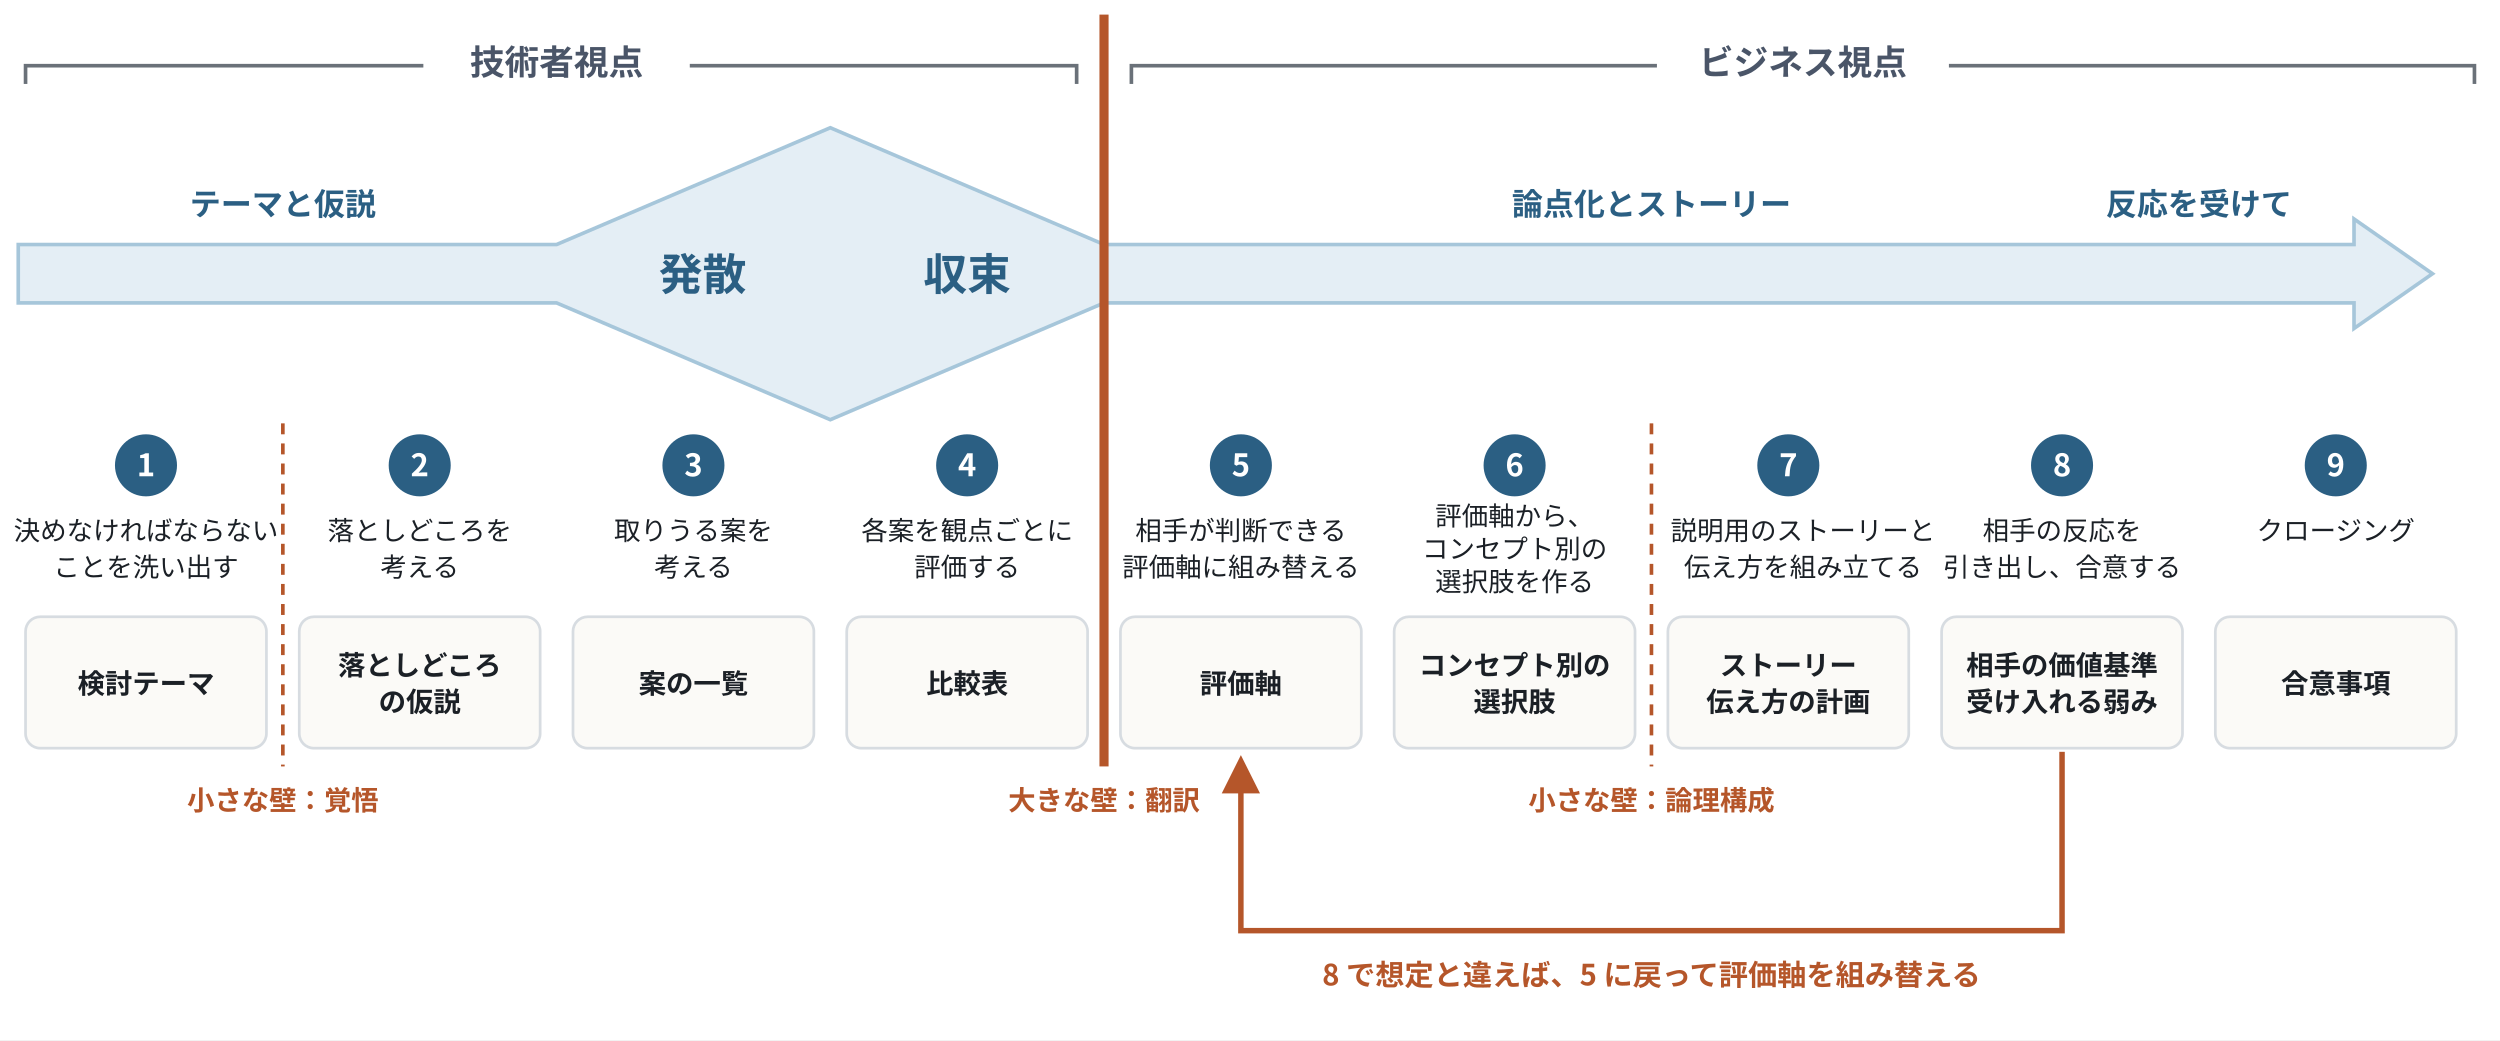
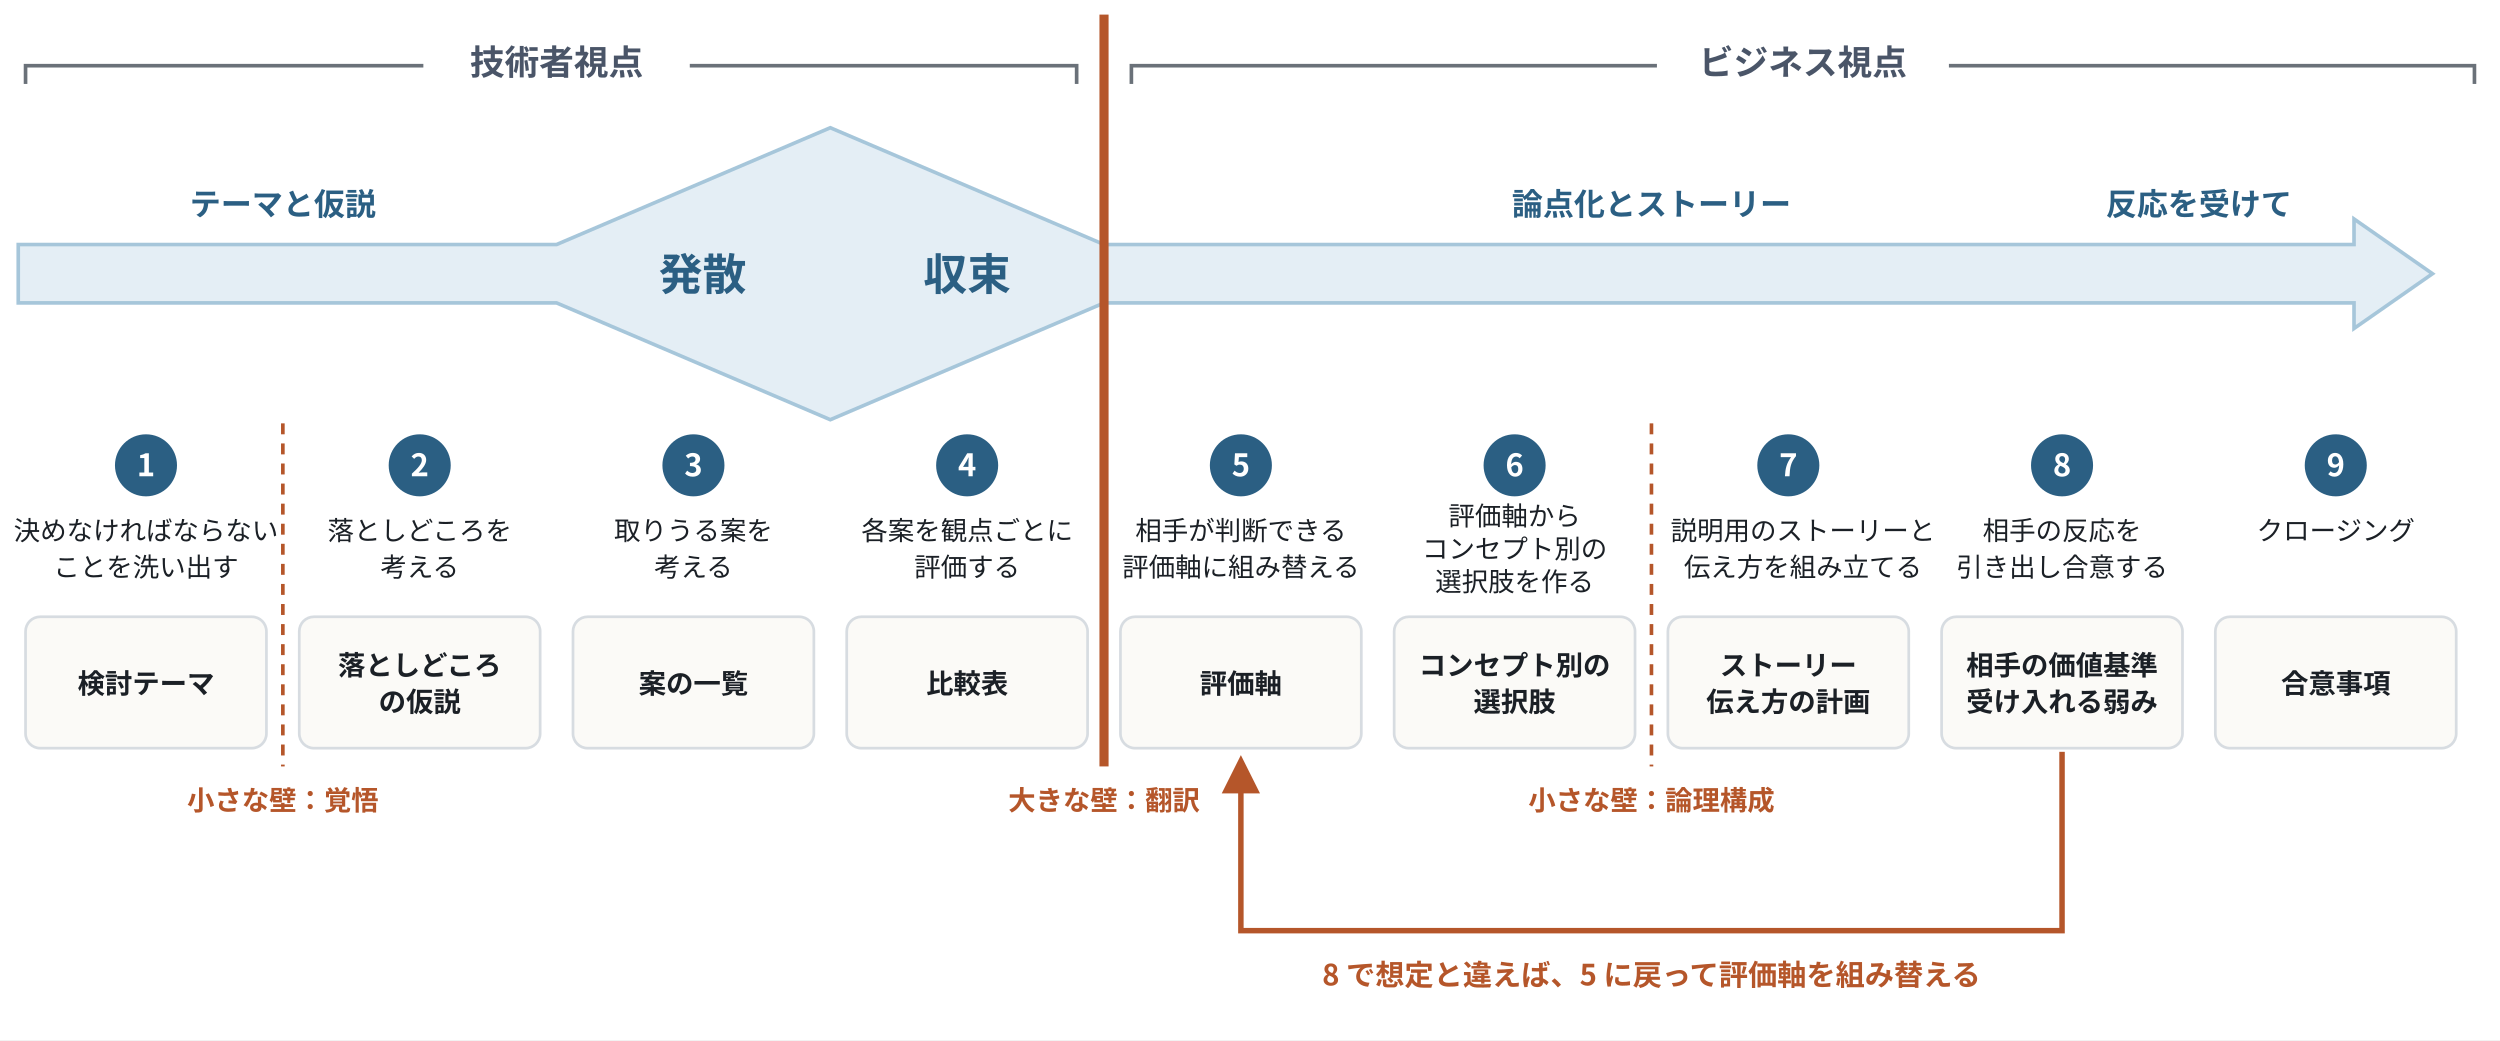
<svg xmlns="http://www.w3.org/2000/svg" viewBox="0 0 1370 570" width="1370" height="570" font-family="Noto Sans CJK JP, sans-serif">
  <defs>
    <marker id="ao" viewBox="0 0 10 10" refX="8" refY="5" markerWidth="7" markerHeight="7" orient="auto-start-reverse">
      <path d="M0,0 L10,5 L0,10 z" fill="#b5562a" />
    </marker>
  </defs>
  <rect width="1370" height="570" fill="#ffffff" />
  <g stroke="#6a7179" stroke-width="2" fill="none">
    <path d="M14,46 V36 H590 V46" />
    <path d="M620,46 V36 H1356 V46" />
  </g>
  <g font-size="19" font-weight="700" fill="#4a5568" text-anchor="middle">
    <rect x="232" y="18" width="146" height="30" fill="#ffffff" />
    <text x="305" y="41">技術者視点</text>
    <rect x="908" y="18" width="160" height="30" fill="#ffffff" />
    <text x="988" y="41">ビジネス視点</text>
  </g>
  <polygon points="10,134 305,134 455,70 605,134 1290,134 1290,120 1333,150 1290,180 1290,166 605,166 455,230 305,166 10,166" fill="#e4eef5" stroke="#a6c6da" stroke-width="2" />
  <text x="385" y="159" font-size="24" font-weight="700" fill="#2b5f83" text-anchor="middle">発散</text>
  <text x="530" y="159" font-size="24" font-weight="700" fill="#2b5f83" text-anchor="middle">収束</text>
  <g font-size="17" font-weight="700" fill="#2b5f83" text-anchor="middle">
    <text x="155" y="118">テーマと仮説</text>
    <text x="905" y="118">論点化とストーリー</text>
    <text x="1205" y="118">反応を受けて</text>
  </g>
  <line x1="605" y1="8" x2="605" y2="420" stroke="#b5562a" stroke-width="5" />
  <line x1="155" y1="232" x2="155" y2="420" stroke="#b5562a" stroke-width="2" stroke-dasharray="6 5" />
  <line x1="905" y1="232" x2="905" y2="420" stroke="#b5562a" stroke-width="2" stroke-dasharray="6 5" />
  <g font-size="15" font-weight="700" fill="#b5562a" text-anchor="middle">
    <text x="155" y="444">小さな壁：覚悟</text>
    <text x="605" y="444">大きな壁：翻訳</text>
    <text x="905" y="444">小さな壁：論理構成</text>
  </g>
  <g font-size="17" font-weight="700" fill="#ffffff" text-anchor="middle">
    <circle cx="80" cy="255" r="17" fill="#2b5f83" />
    <text x="80" y="261">1</text>
    <circle cx="230" cy="255" r="17" fill="#2b5f83" />
    <text x="230" y="261">2</text>
    <circle cx="380" cy="255" r="17" fill="#2b5f83" />
    <text x="380" y="261">3</text>
    <circle cx="530" cy="255" r="17" fill="#2b5f83" />
    <text x="530" y="261">4</text>
    <circle cx="680" cy="255" r="17" fill="#2b5f83" />
    <text x="680" y="261">5</text>
    <circle cx="830" cy="255" r="17" fill="#2b5f83" />
    <text x="830" y="261">6</text>
    <circle cx="980" cy="255" r="17" fill="#2b5f83" />
    <text x="980" y="261">7</text>
    <circle cx="1130" cy="255" r="17" fill="#2b5f83" />
    <text x="1130" y="261">8</text>
    <circle cx="1280" cy="255" r="17" fill="#2b5f83" />
    <text x="1280" y="261">9</text>
  </g>
  <g font-size="14.5" fill="#1b2026" text-anchor="middle">
    <text x="80" y="296">決めなければならない</text>
    <text x="80" y="316">ことを洗い出す</text>
    <text x="230" y="296">落としどころを</text>
    <text x="230" y="316">考える</text>
    <text x="380" y="296">取りうる案を</text>
    <text x="380" y="316">考える</text>
    <text x="530" y="296">各案を観点ごとに</text>
    <text x="530" y="316">評価する</text>
    <text x="680" y="296">相手が判断できる</text>
    <text x="680" y="316">評価軸に組み替える</text>
-     <text x="830" y="288">評価軸から、</text>
+     <text x="830" y="288">評価軸から</text>
    <text x="830" y="306">コンセプト別の</text>
    <text x="830" y="324">選択肢を作る</text>
    <text x="988" y="296">説明用のストーリーと</text>
    <text x="988" y="316">伝え方を組み立てる</text>
    <text x="1130" y="296">相手の反応を</text>
-     <text x="1130" y="316">引き出し、合意する</text>
+     <text x="1130" y="316">引き出し合意する</text>
    <text x="1280" y="296">クロージング</text>
  </g>
  <g fill="#fbfaf7" stroke="#d7dce1" stroke-width="1.5">
    <rect x="14" y="338" width="132" height="72" rx="8" />
    <rect x="164" y="338" width="132" height="72" rx="8" />
    <rect x="314" y="338" width="132" height="72" rx="8" />
    <rect x="464" y="338" width="132" height="72" rx="8" />
    <rect x="614" y="338" width="132" height="72" rx="8" />
    <rect x="764" y="338" width="132" height="72" rx="8" />
    <rect x="914" y="338" width="132" height="72" rx="8" />
    <rect x="1064" y="338" width="132" height="72" rx="8" />
    <rect x="1214" y="338" width="132" height="72" rx="8" />
  </g>
  <g font-size="15" font-weight="700" fill="#1b2026" text-anchor="middle">
    <text x="80" y="380">検討テーマ</text>
    <text x="230" y="370">落としどころ</text>
    <text x="230" y="390">の仮説</text>
    <text x="380" y="380">案の一覧</text>
    <text x="530" y="380">比較表</text>
    <text x="680" y="380">評価軸</text>
    <text x="830" y="370">コンセプト別の</text>
    <text x="830" y="390">選択肢</text>
    <text x="980" y="370">ストーリー</text>
    <text x="980" y="390">伝え方の計画</text>
    <text x="1130" y="370">相手の価値基準</text>
    <text x="1130" y="390">受け入れる弱み</text>
    <text x="1280" y="380">合意事項</text>
  </g>
  <path d="M1130,412 V510 H680 V418" fill="none" stroke="#b5562a" stroke-width="3" marker-end="url(#ao)" />
  <text x="905" y="540" font-size="16" font-weight="700" fill="#b5562a" text-anchor="middle">8 で想定と違えば、5 に戻って評価軸を組み替える</text>
</svg>
